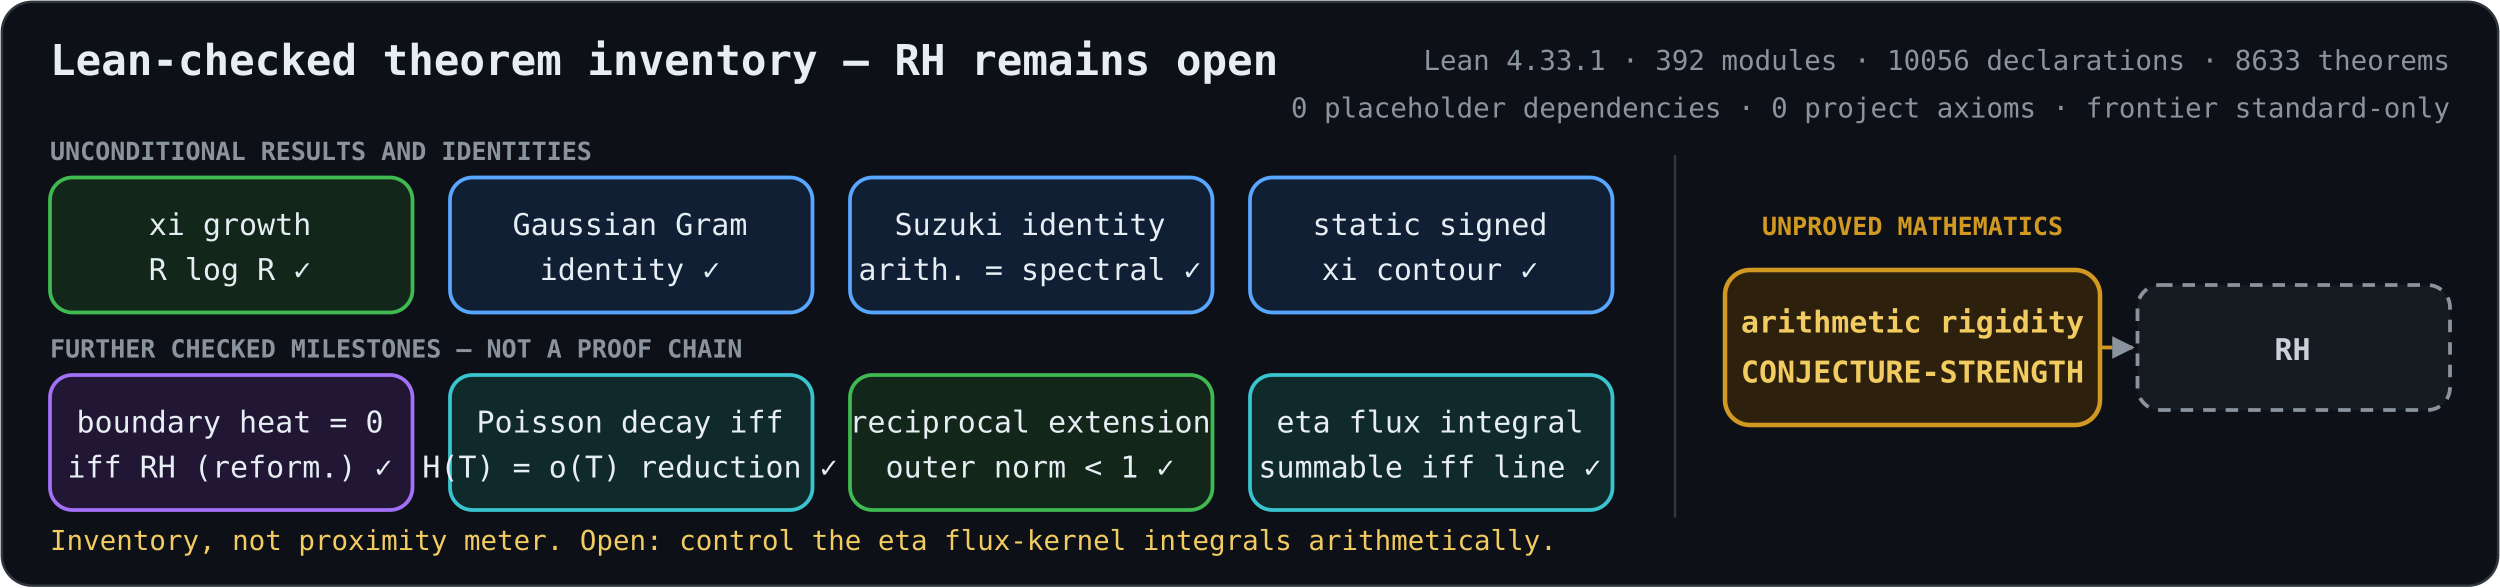
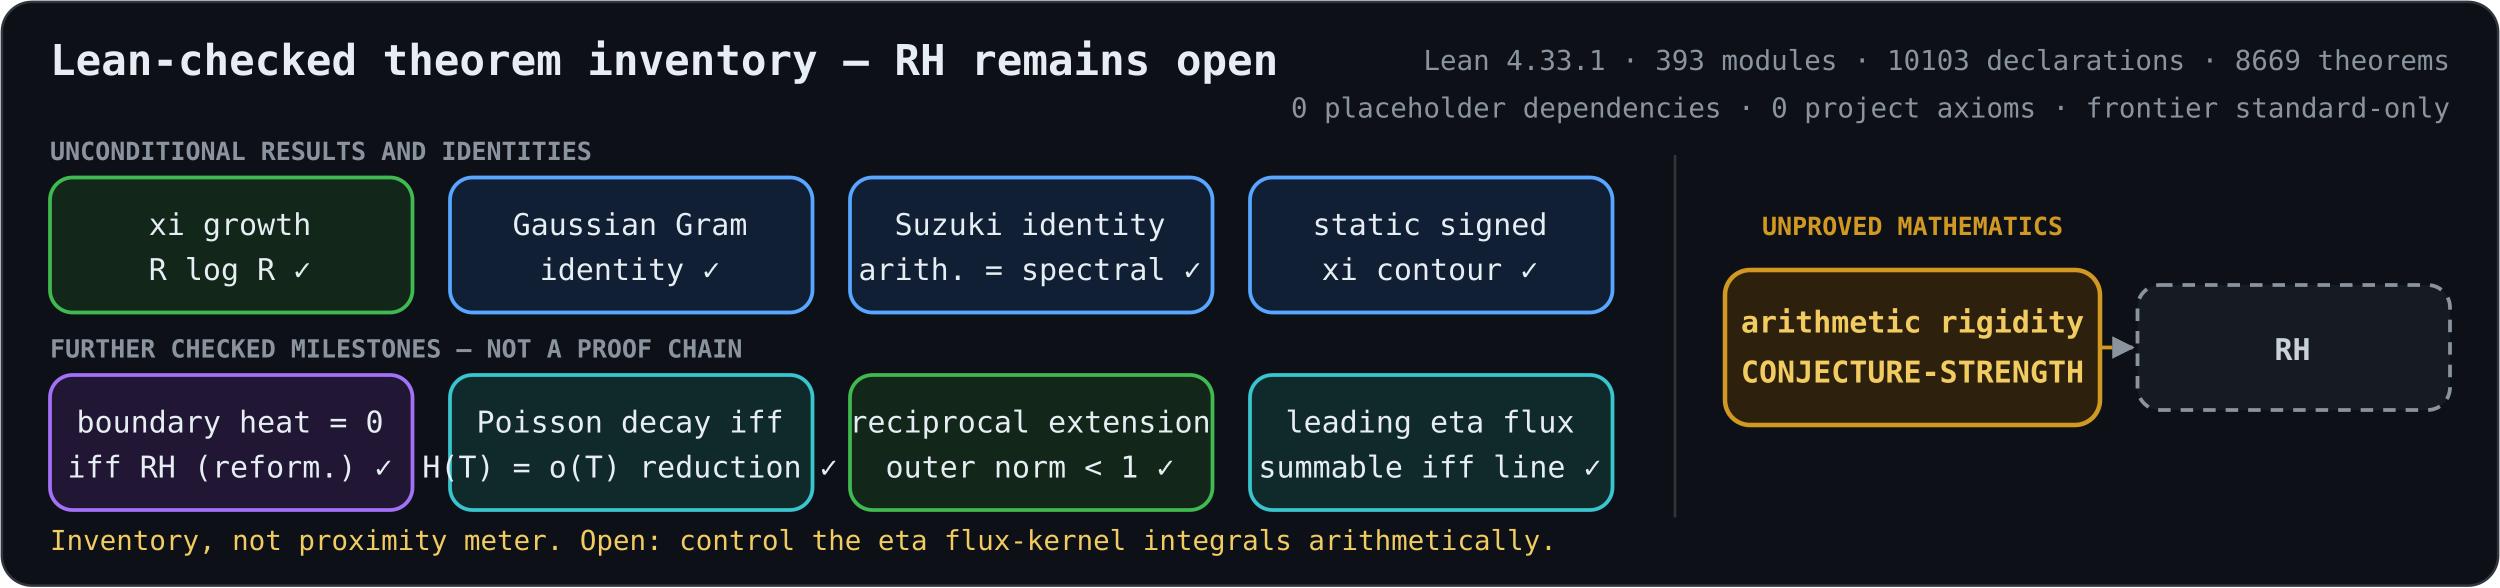
<svg xmlns="http://www.w3.org/2000/svg" role="img" aria-labelledby="title description" viewBox="0 0 1000 235">
  <defs>
    <marker id="arrow" viewBox="0 0 10 10" refX="9" refY="5" markerWidth="6" markerHeight="6" orient="auto-start-reverse">
      <path d="M 0 0 L 10 5 L 0 10 z" fill="#8b949e" />
    </marker>
    <style>
      .bg { fill: #0d1117; stroke: #30363d; }
      text { fill: #e6edf3; font-family: ui-monospace, SFMono-Regular, Menlo, Consolas, monospace; font-size: 12px; text-anchor: middle; }
      .heading { font-size: 17px; font-weight: 700; text-anchor: start; }
      .metrics { fill: #8b949e; font-size: 11px; text-anchor: end; }
      .proved rect { fill: #12261a; stroke: #3fb950; stroke-width: 1.5; }
      .proved.equivalence rect { fill: #211735; stroke: #a371f7; }
      .proved.bridge rect { fill: #111f35; stroke: #58a6ff; }
      .proved.reduction rect { fill: #102a2c; stroke: #39c5cf; }
      .open rect { fill: #2d210d; stroke: #d29922; stroke-width: 1.8; }
      .goal rect { fill: #161b22; stroke: #8b949e; stroke-width: 1.5; stroke-dasharray: 5 4; }
      .open text { fill: #f2cc60; font-weight: 700; }
      .goal text { fill: #c9d1d9; font-weight: 700; }
      .open-edge { fill: none; stroke: #d29922; stroke-width: 1.5; stroke-dasharray: 5 4; marker-end: url(#arrow); }
      .section { fill: #8b949e; font-size: 10px; font-weight: 700; text-anchor: start; }
      .gap-label { fill: #d29922; font-size: 10px; font-weight: 700; }
      .frontier { fill: #f2cc60; font-size: 11px; text-anchor: start; }
    </style>
  </defs>
  <rect class="bg" x="0.75" y="0.75" width="998.5" height="233.5" rx="12" />
  <text class="heading" x="20" y="30">Lean-checked theorem inventory — RH remains open</text>
-   <text class="metrics" x="980" y="28">Lean 4.33.1 · 392 modules · 10056 declarations · 8633 theorems</text>
+   <text class="metrics" x="980" y="28">Lean 4.33.1 · 393 modules · 10103 declarations · 8669 theorems</text>
  <text class="metrics" x="980" y="47">0 placeholder dependencies · 0 project axioms · frontier standard-only</text>
  <text class="section" x="20" y="64">UNCONDITIONAL RESULTS AND IDENTITIES</text>
  <text class="section" x="20" y="143">FURTHER CHECKED MILESTONES — NOT A PROOF CHAIN</text>
  <line x1="670" y1="62" x2="670" y2="207" stroke="#30363d" />
  <text class="gap-label" x="765" y="94">UNPROVED MATHEMATICS</text>
  <path class="open-edge" d="M840 139 H853" />
  <g class="proved unconditional">
    <rect x="20" y="71" width="145" height="54" rx="9" />
    <text x="92" y="94">xi growth</text>
    <text x="92" y="112">R log R  ✓</text>
  </g>
  <g class="proved bridge">
    <rect x="180" y="71" width="145" height="54" rx="9" />
    <text x="252" y="94">Gaussian Gram</text>
    <text x="252" y="112">identity  ✓</text>
  </g>
  <g class="proved bridge">
    <rect x="340" y="71" width="145" height="54" rx="9" />
    <text x="412" y="94">Suzuki identity</text>
    <text x="412" y="112">arith. = spectral  ✓</text>
  </g>
  <g class="proved bridge">
    <rect x="500" y="71" width="145" height="54" rx="9" />
    <text x="572" y="94">static signed</text>
    <text x="572" y="112">xi contour  ✓</text>
  </g>
  <g class="proved equivalence">
    <rect x="20" y="150" width="145" height="54" rx="9" />
    <text x="92" y="173">boundary heat = 0</text>
    <text x="92" y="191">iff RH (reform.)  ✓</text>
  </g>
  <g class="proved reduction">
    <rect x="180" y="150" width="145" height="54" rx="9" />
    <text x="252" y="173">Poisson decay iff</text>
    <text x="252" y="191">H(T) = o(T) reduction  ✓</text>
  </g>
  <g class="proved unconditional">
    <rect x="340" y="150" width="145" height="54" rx="9" />
    <text x="412" y="173">reciprocal extension</text>
    <text x="412" y="191">outer norm &lt; 1  ✓</text>
  </g>
  <g class="proved reduction">
    <rect x="500" y="150" width="145" height="54" rx="9" />
-     <text x="572" y="173">eta flux integral</text>
+     <text x="572" y="173">leading eta flux</text>
    <text x="572" y="191">summable iff line  ✓</text>
  </g>
  <g class="open">
    <rect x="690" y="108" width="150" height="62" rx="10" />
    <text x="765" y="133">arithmetic rigidity</text>
    <text x="765" y="153">CONJECTURE-STRENGTH</text>
  </g>
  <g class="goal">
    <rect x="855" y="114" width="125" height="50" rx="9" />
    <text x="917" y="144">RH</text>
  </g>
  <text class="frontier" x="20" y="220">Inventory, not proximity meter. Open: control the eta flux-kernel integrals arithmetically.</text>
</svg>
